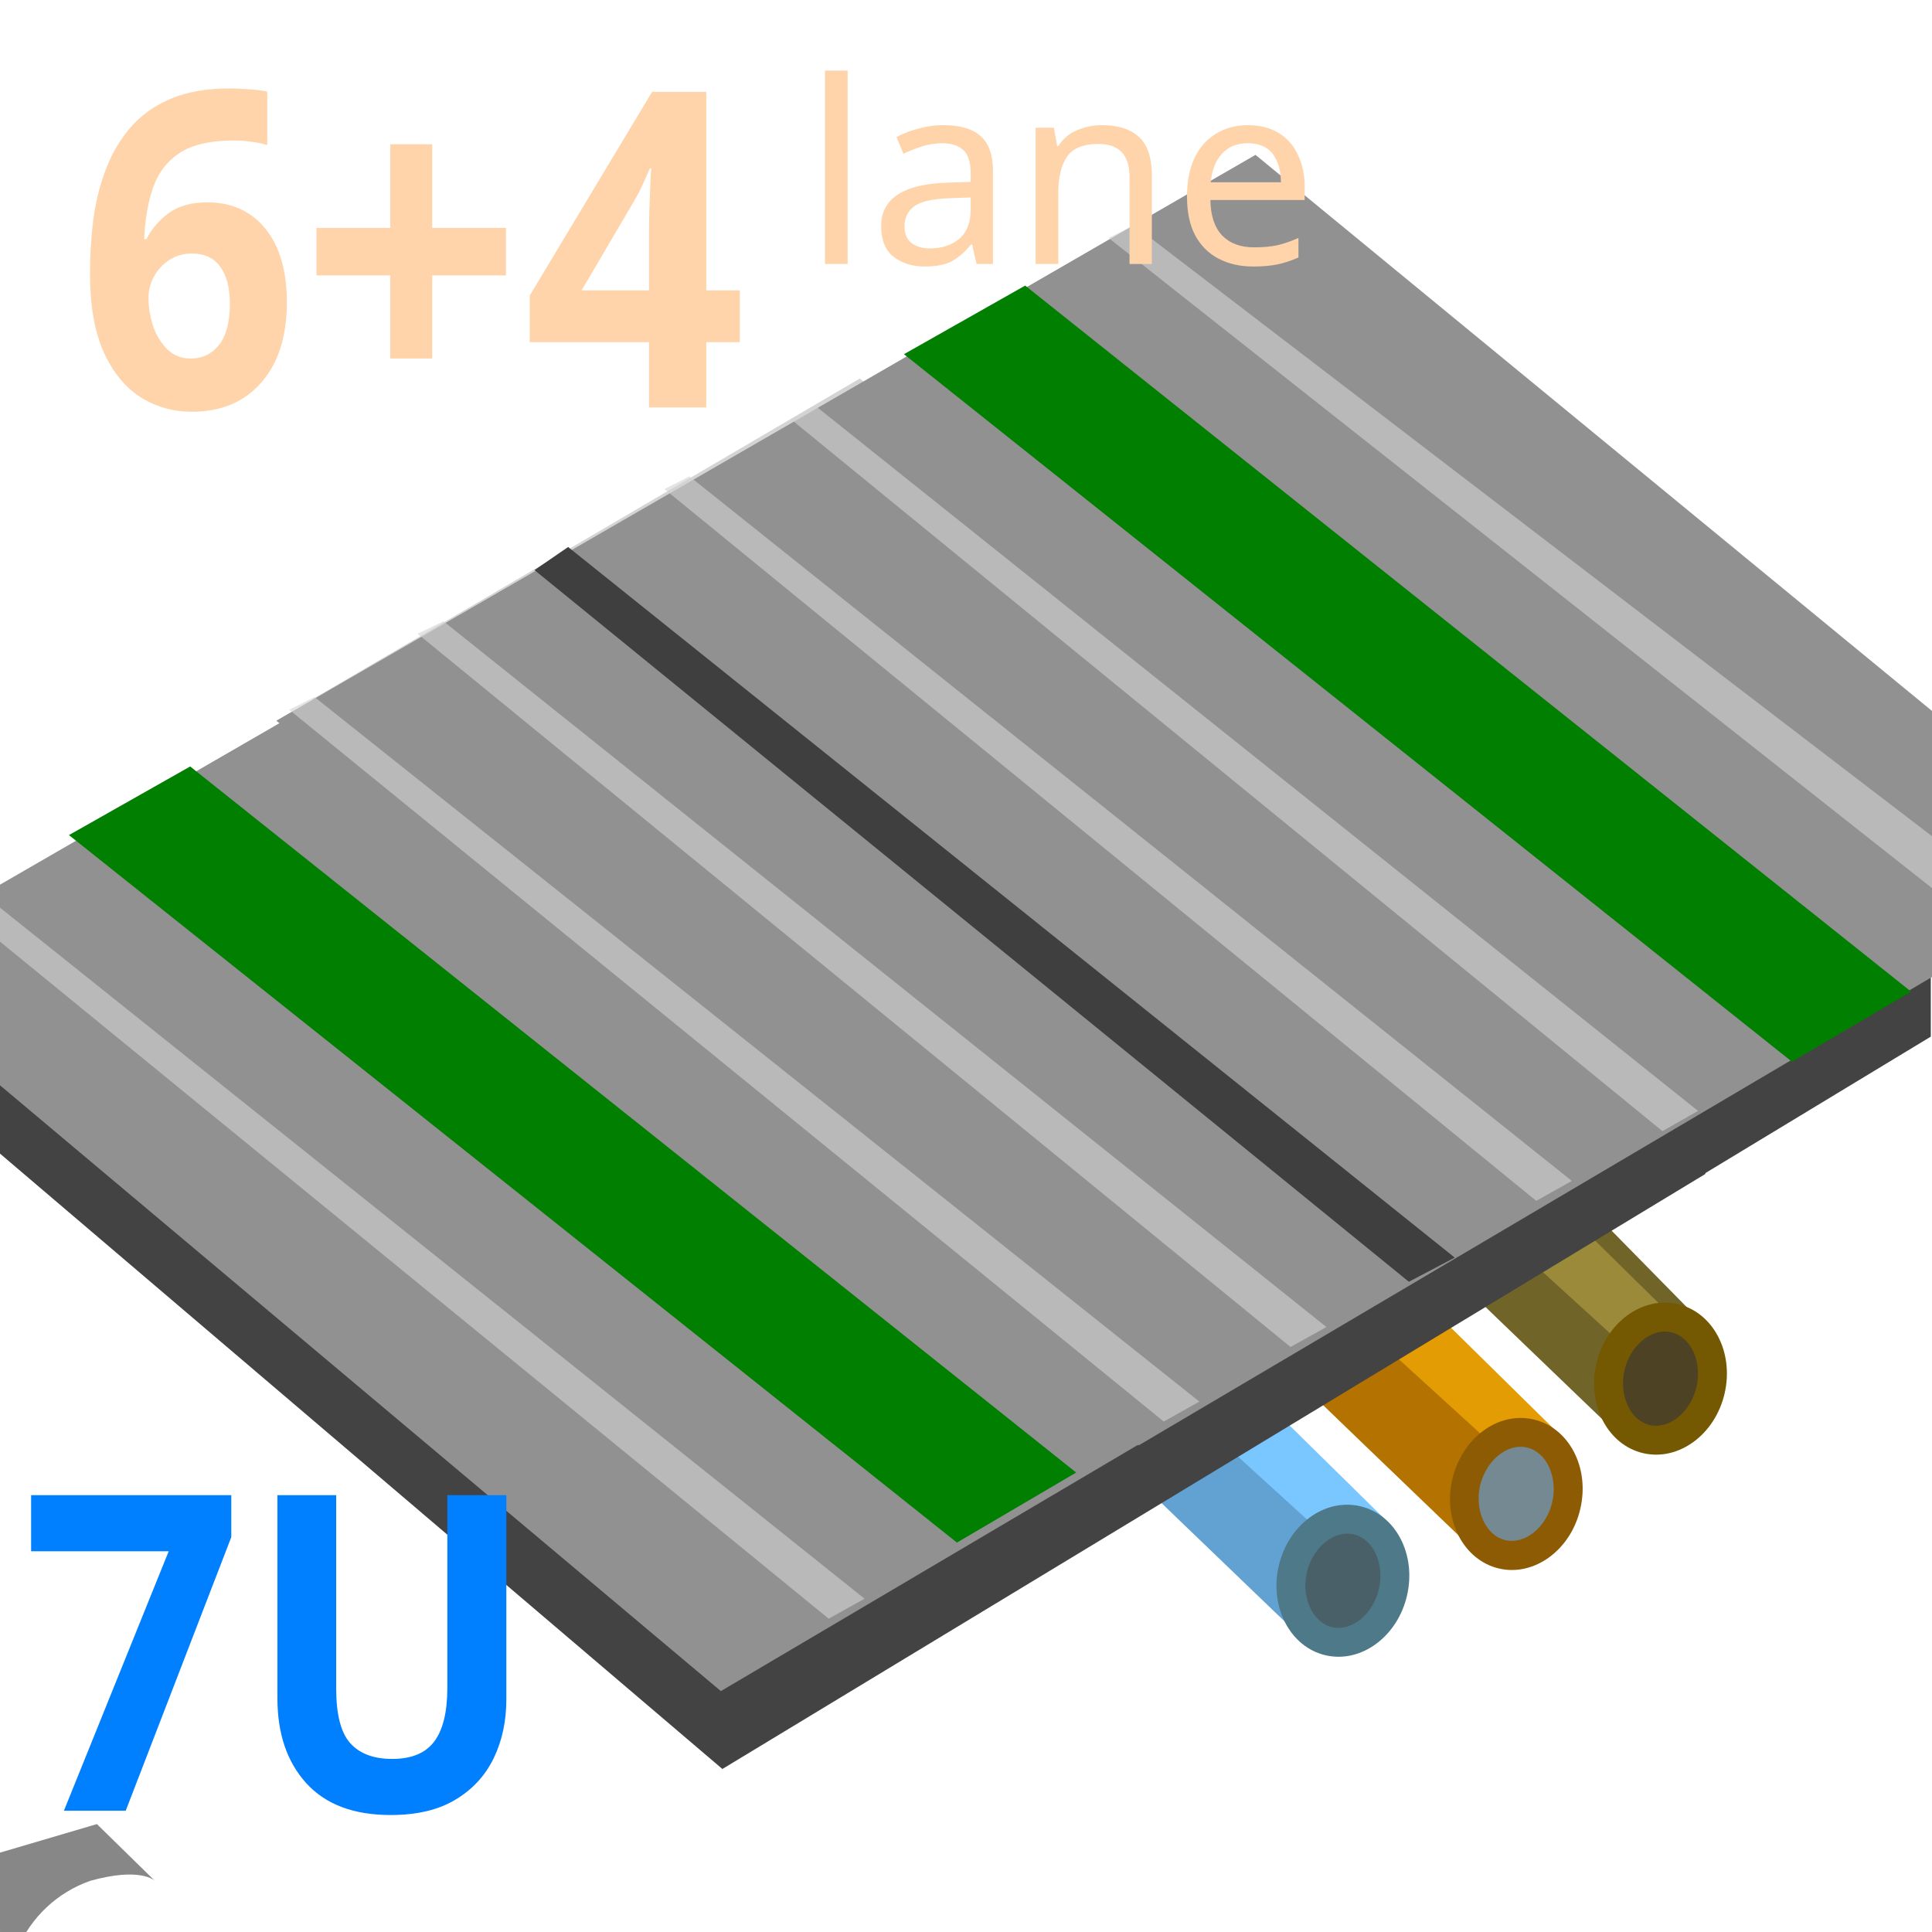
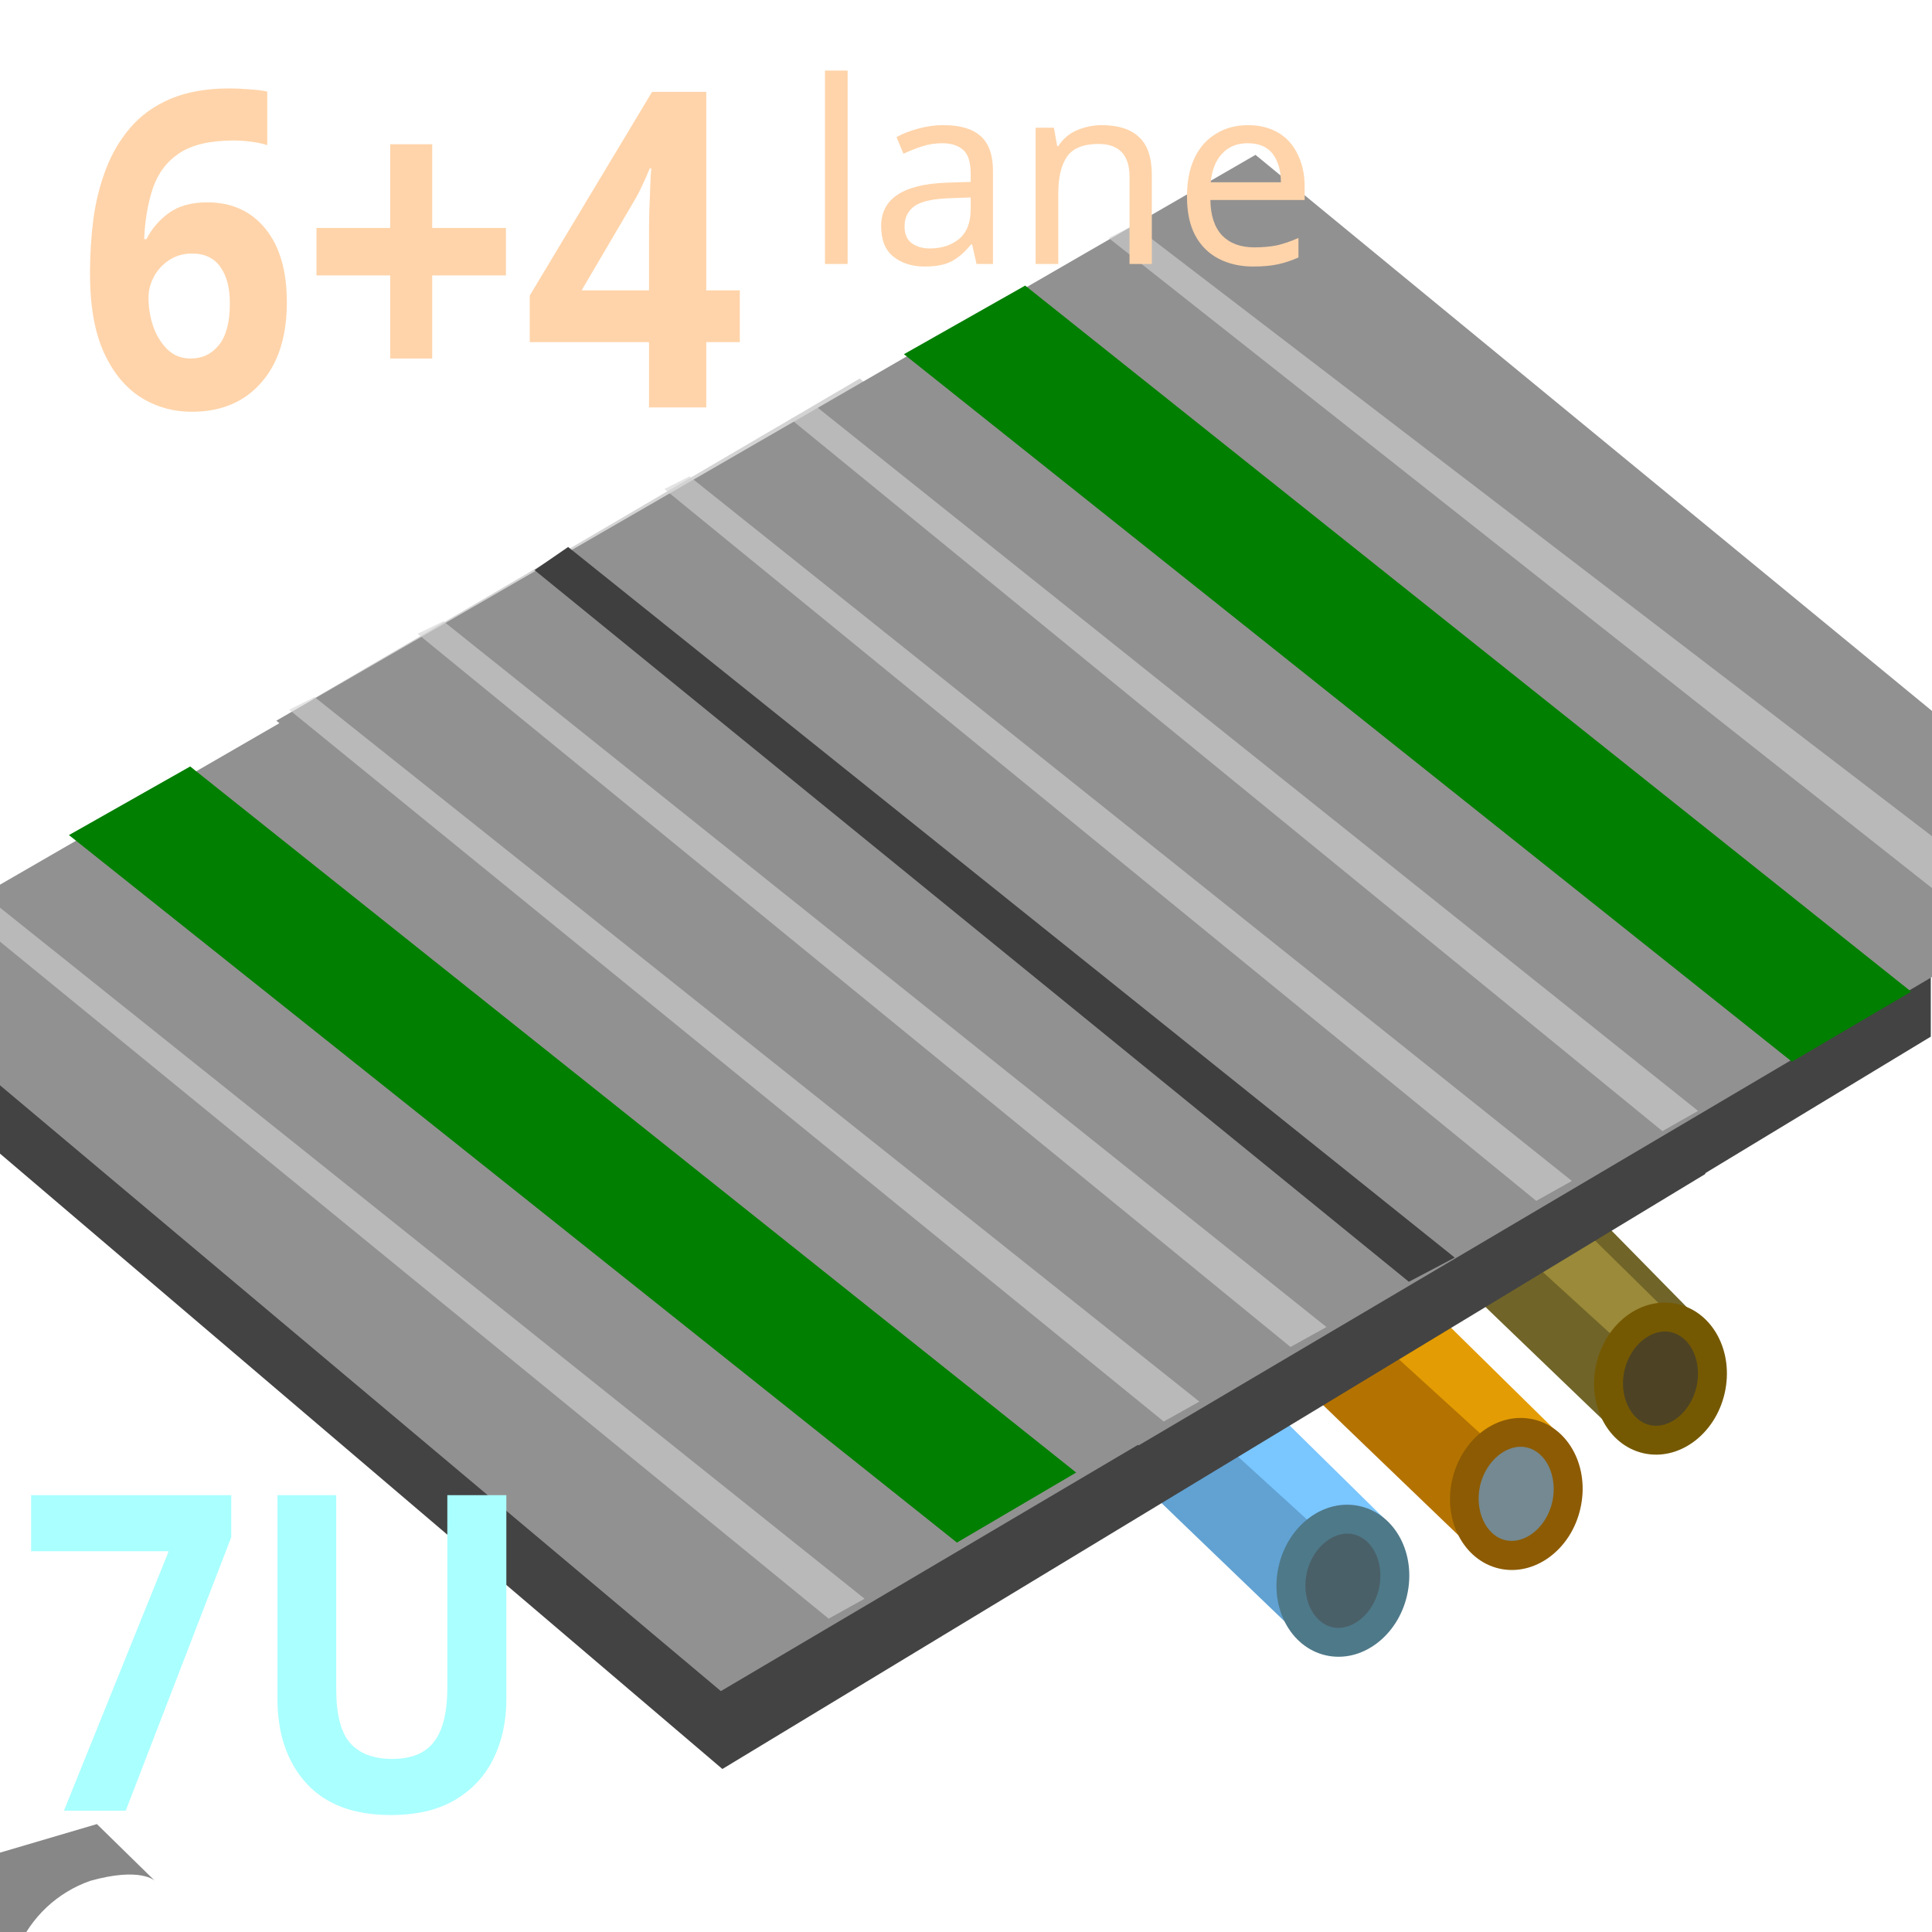
<svg xmlns="http://www.w3.org/2000/svg" width="64" height="64">
  <defs>
    <clipPath id="clip-LargeRoad8lanes">
      <rect height="64" id="svg_1" width="64" />
    </clipPath>undefined</defs>
  <g class="layer">
    <polyline fill="none" id="svg_17" opacity="0.5" points="9.036 5.972 8.862 6.965 8.691 7.861 8.616 8.679 8.469 9.598" stroke-linecap="round" />
-     <text fill="#ffd4aa" font-family="Sans-serif" font-size="24" font-weight="bold" id="svg_18" stroke-width="0" style="cursor: move;" text-anchor="middle" transform="matrix(0.539213 0 0 0.609831 0.963212 -1.20126)" x="23.49" xml:space="preserve" y="24.1">6+4</text>
+     <text fill="#ffd4aa" font-family="Sans-serif" font-size="24" font-weight="bold" id="svg_18" stroke-width="0" text-anchor="middle" transform="matrix(0.539213 0 0 0.609831 0.963212 -1.20126)" x="23.49" xml:space="preserve" y="24.1">6+4</text>
    <g clip-path="url(#clip-LargeRoad8lanes)" id="svg_2">
-       <path d="m56.16,43.59l-7.26,-7.39s-4.13,2.64 -3.84,3.03s8.89,8.62 8.89,8.62l2.2,-4.26z" data-name="Path 2053" fill="#706428" id="svg_3" />
-       <path d="m51.38,47.42l-7.26,-7.39s-4.13,2.64 -3.84,3.03s8.89,8.62 8.89,8.62l2.2,-4.26z" data-name="Path 2201" fill="#b47300" id="svg_4" />
-       <path d="m45.64,50.29l-7.26,-7.39s-4.13,2.64 -3.84,3.03s8.89,8.62 8.89,8.62l2.2,-4.26z" data-name="Path 2205" fill="#61a2d3" id="svg_5" />
-       <path d="m56.39,44.59l-7.49,-7.37s-2.13,0.75 -1.84,1.14s8.18,7.54 8.18,7.54l1.15,-1.32z" data-name="Path 2054" fill="#9a8a39" id="svg_6" />
-       <path d="m51.6,47.46l-7.49,-7.37s-2.13,0.75 -1.84,1.14s8.18,7.54 8.18,7.54l1.15,-1.32z" data-name="Path 2202" fill="#e39c03" id="svg_7" />
-       <path d="m45.87,50.32l-7.49,-7.37s-2.13,0.75 -1.84,1.14s8.18,7.54 8.18,7.54l1.15,-1.32z" data-name="Path 2206" fill="#7ac6ff" id="svg_8" />
+       <path d="m56.16,43.59l-7.26,-7.39s-4.13,2.64 -3.84,3.03s8.89,8.62 8.89,8.62l2.2,-4.26l0.01,0z" data-name="Path 2053" fill="#706428" id="svg_3" />
+       <path d="m51.38,47.42l-7.26,-7.39s-4.13,2.64 -3.84,3.03s8.89,8.62 8.89,8.62l2.2,-4.26l0.01,0z" data-name="Path 2201" fill="#b47300" id="svg_4" />
+       <path d="m45.64,50.29l-7.26,-7.39s-4.13,2.64 -3.84,3.03s8.89,8.62 8.89,8.62l2.2,-4.26l0.01,0z" data-name="Path 2205" fill="#61a2d3" id="svg_5" />
+       <path d="m56.39,44.59l-7.49,-7.37s-2.13,0.75 -1.84,1.14s8.18,7.54 8.18,7.54l1.15,-1.32l0,0.01z" data-name="Path 2054" fill="#9a8a39" id="svg_6" />
+       <path d="m51.6,47.46l-7.49,-7.37s-2.13,0.75 -1.84,1.14s8.18,7.54 8.18,7.54l1.15,-1.32l0,0.01z" data-name="Path 2202" fill="#e39c03" id="svg_7" />
+       <path d="m45.87,50.32l-7.49,-7.37s-2.13,0.75 -1.84,1.14s8.18,7.54 8.18,7.54l1.15,-1.32l0,0.01z" data-name="Path 2206" fill="#7ac6ff" id="svg_8" />
      <path d="m1135.57,-405.46a4.08,4.08 0 0 1 2.41,-2.26c1.68,-0.47 2.14,0 2.14,0l-1.92,-1.88l-5.26,1.55l2.63,2.59z" data-name="Path 2055" fill="rgba(59,59,59,0.61)" id="svg_9" transform="translate(-1134.99 470.025)" />
      <path d="m1135.57,-405.46a4.08,4.08 0 0 1 2.41,-2.26c1.68,-0.47 2.14,0 2.14,0l-1.92,-1.88l-5.26,1.55l2.63,2.59z" data-name="Path 2203" fill="rgba(59,59,59,0.61)" id="svg_10" transform="translate(-1139.99 474.025)" />
      <path d="m1135.57,-405.46a4.08,4.08 0 0 1 2.41,-2.26c1.68,-0.47 2.14,0 2.14,0l-1.92,-1.88l-5.26,1.55l2.63,2.59z" data-name="Path 2207" fill="rgba(59,59,59,0.61)" id="svg_11" transform="translate(-1145.99 477.025)" />
      <g data-name="Path 2200" fill="#4d4324" id="svg_12" transform="matrix(0.931928 0.215153 -0.215153 0.931928 10.1291 -8.38235)">
        <path d="m58.43,46.66c-0.98,0 -1.78,-0.97 -1.78,-2.15c0,-1.19 0.8,-2.15 1.78,-2.15c0.98,0 1.78,0.96 1.78,2.15c0,1.18 -0.8,2.15 -1.78,2.15z" id="svg_13" />
        <path d="m58.43,42.86c-0.69,0 -1.28,0.75 -1.28,1.65c0,0.89 0.59,1.65 1.28,1.65c0.7,0 1.28,-0.76 1.28,-1.65c0,-0.9 -0.58,-1.65 -1.28,-1.65m0,-1c1.26,0 2.28,1.18 2.28,2.65c0,1.46 -1.02,2.65 -2.28,2.65c-1.26,0 -2.28,-1.19 -2.28,-2.65c0,-1.47 1.02,-2.65 2.28,-2.65z" fill="#755902" id="svg_14" />
      </g>
      <g data-name="Path 2204" fill="#748991" id="svg_15">
        <path d="m49.76,51.49c-0.91,-0.21 -1.45,-1.29 -1.2,-2.39c0.26,-1.11 1.21,-1.83 2.12,-1.62c0.91,0.21 1.45,1.28 1.2,2.39c-0.25,1.1 -1.21,1.83 -2.12,1.62z" id="svg_16" />
        <path d="m50.58,47.95c-0.64,-0.15 -1.35,0.42 -1.55,1.26c-0.19,0.83 0.19,1.66 0.84,1.81c0.65,0.15 1.36,-0.43 1.55,-1.26c0.19,-0.84 -0.19,-1.66 -0.84,-1.81m0.22,-0.93c1.17,0.27 1.87,1.59 1.55,2.96c-0.31,1.36 -1.52,2.25 -2.69,1.98c-1.17,-0.27 -1.87,-1.6 -1.55,-2.96c0.32,-1.37 1.52,-2.25 2.69,-1.98z" fill="#8d5b03" id="svg_20" />
      </g>
      <g data-name="Path 2208" fill="#4a6068" id="svg_21" transform="matrix(0.931928 0.215153 -0.215153 0.931928 11.3655 -5.84408)">
        <path d="m47.43,53.66c-0.98,0 -1.78,-0.97 -1.78,-2.15c0,-1.19 0.8,-2.15 1.78,-2.15c0.98,0 1.78,0.96 1.78,2.15c0,1.18 -0.8,2.15 -1.78,2.15z" id="svg_22" />
        <path d="m47.43,49.86c-0.69,0 -1.28,0.75 -1.28,1.65c0,0.89 0.59,1.65 1.28,1.65c0.7,0 1.28,-0.76 1.28,-1.65c0,-0.9 -0.58,-1.65 -1.28,-1.65m0,-1c1.26,0 2.28,1.18 2.28,2.65c0,1.46 -1.02,2.65 -2.28,2.65c-1.26,0 -2.28,-1.19 -2.28,-2.65c0,-1.47 1.02,-2.65 2.28,-2.65z" fill="#4e7989" id="svg_23" />
      </g>
      <path d="m1196.46,-1060.81l10.82,-6.4l-10.82,6.4z" data-name="Path 2191" fill="gray" id="svg_24" transform="translate(-1201.93 1152.9)" />
-       <path d="m2.98,29.84l28.42,24.21l32.56,-19.71l0,-2.35l-60.97,-4.62l0,2.48z" data-name="Path 2186" fill="#434343" id="svg_25" />
-       <path d="m10.35,23.16l23,26.95l24.04,-14.14l-28.91,-23.43l-18.12,10.62z" data-name="Path 2190" fill="#d4d4d4" id="svg_26" />
-       <path d="m-4.49,34.39l28.42,24.21l32.56,-19.71l0,-2.35l-60.97,-4.62l0,2.48z" data-name="Path 2186" fill="#434343" id="svg_27" />
-       <path d="m-4.69,32.01l28.57,24.01l32.52,-19.2l-28.65,-23.55l-32.43,18.74z" data-name="Path 2192" fill="#929191" id="svg_28" transform="matrix(1 0 0 1 0 0)" />
-       <path d="m9.15,23.87l28.57,24.01l32.52,-19.2l-28.65,-23.55l-32.43,18.74z" data-name="Path 2192" fill="#929191" id="svg_29" />
+       <path d="m2.98,29.84l28.42,24.21l32.56,-19.71l0,-2.35l-60.97,-4.62l0,2.48l-0.01,-0.01z" data-name="Path 2186" fill="#434343" id="svg_25" />
+       <path d="m10.35,23.16l23,26.95l24.04,-14.14l-28.91,-23.43l-18.12,10.62l-0.01,0z" data-name="Path 2190" fill="#d4d4d4" id="svg_26" />
+       <path d="m-4.49,34.39l28.42,24.21l32.56,-19.71l0,-2.35l-60.97,-4.62l0,2.48l-0.01,-0.01z" data-name="Path 2186" fill="#434343" id="svg_27" />
+       <path d="m-4.69,32.01l28.57,24.01l32.52,-19.2l-28.65,-23.55l-32.43,18.74l-0.01,0z" data-name="Path 2192" fill="#929191" id="svg_28" transform="matrix(1 0 0 1 0 0)" />
+       <path d="m9.15,23.87l28.57,24.01l32.52,-19.2l-28.65,-23.55l-32.43,18.74l-0.01,0z" data-name="Path 2192" fill="#929191" id="svg_29" />
      <path d="m46.88,41.87l10.82,-6.4l-10.82,6.4z" data-name="Path 2191" fill="gray" id="svg_30" />
      <path d="m9.58,23.51l28.97,23.58l1.18,-0.66l-29.31,-23.34l-0.84,0.42z" data-name="Path 2287" fill="rgba(212,212,212,0.61)" id="svg_32" />
-       <path d="m17.7,18.88l28.97,23.58l1.52,-0.8l-29.37,-23.54l-1.12,0.77z" data-name="Path 2294" fill="#3f3f3f" id="svg_33" />
-       <path d="m13.84,21l28.91,23.62l1.19,-0.66l-29.25,-23.38l-0.85,0.41z" data-name="Path 2288" fill="rgba(212,212,212,0.61)" id="svg_34" />
+       <path d="m17.7,18.88l28.97,23.58l1.52,-0.8l-29.37,-23.54l-1.12,0.77l0,-0.01z" data-name="Path 2294" fill="#3f3f3f" id="svg_33" />
+       <path d="m13.84,21l28.91,23.62l1.19,-0.66l-29.25,-23.38l-0.85,0.41l0,0.01z" data-name="Path 2288" fill="rgba(212,212,212,0.61)" id="svg_34" />
      <path d="m22.01,16.2l28.88,23.58l1.18,-0.66l-29.23,-23.34l-0.83,0.42z" data-name="Path 2289" fill="rgba(212,212,212,0.61)" id="svg_36" />
      <path d="m26.19,13.88l28.88,23.59l1.18,-0.67l-29.22,-23.34l-0.84,0.42z" data-name="Path 2300" fill="rgba(212,212,212,0.61)" id="svg_37" />
-       <path d="m2.28,27.66l29.42,23.44l3.95,-2.32l-29.35,-23.39l-4.01,2.27z" data-name="Path 2281" fill="#007f00" id="svg_40" transform="matrix(1 0 0 1 0 0)" />
-       <path d="m-1.46,30l28.91,23.62l1.19,-0.66l-29.25,-23.38l-0.85,0.41z" data-name="Path 2288" fill="rgba(212,212,212,0.61)" id="svg_42" transform="matrix(1 0 0 1 0 0)" />
-       <path d="m36.72,7.88l29.51,23.3l1.18,-0.87l-29.85,-22.85l-0.83,0.42z" data-name="Path 2301" fill="rgba(212,212,212,0.61)" id="svg_44" />
-       <path d="m29.94,11.73l29.42,23.44l3.95,-2.32l-29.35,-23.39l-4.01,2.27z" data-name="Path 2281" fill="#007f00" id="svg_64" transform="matrix(1 0 0 1 0 0)" />
+       <path d="m2.28,27.66l29.42,23.44l3.95,-2.32l-29.35,-23.39l-4.01,2.27l-0.01,0z" data-name="Path 2281" fill="#007f00" id="svg_40" transform="matrix(1 0 0 1 0 0)" />
+       <path d="m-1.46,30l28.91,23.62l1.19,-0.66l-29.25,-23.38l-0.85,0.41l0,0.01z" data-name="Path 2288" fill="rgba(212,212,212,0.61)" id="svg_42" transform="matrix(1 0 0 1 0 0)" />
+       <path d="m36.72,7.88l29.51,23.3l1.18,-0.87l-29.85,-22.85l-0.83,0.42l-0.01,0z" data-name="Path 2301" fill="rgba(212,212,212,0.61)" id="svg_44" />
+       <path d="m29.94,11.73l29.42,23.44l3.95,-2.32l-29.35,-23.39l-4.01,2.27l-0.01,0z" data-name="Path 2281" fill="#007f00" id="svg_64" transform="matrix(1 0 0 1 0 0)" />
    </g>
    <text fill="#ffd4aa" font-family="Sans-serif" font-size="11" font-weight="normal" id="svg_19" stroke-width="0" text-anchor="middle" transform="matrix(1 0 0 1 0 0) matrix(0.774676 0 0 0.766501 3.36502 -0.988836)" x="41" xml:space="preserve" y="12.7">lane</text>
-     <text fill="#007fff" font-family="Sans-serif" font-size="24" font-weight="bold" id="svg_35" stroke-width="0" text-anchor="middle" transform="matrix(1 0 0 1 0 0) matrix(0.539213 0 0 0.609831 0.963212 -1.20126)" x="15.42" xml:space="preserve" y="100.33">7U</text>
+     <text fill="#aaffff" font-family="Sans-serif" font-size="24" font-weight="bold" id="svg_35" stroke-width="0" text-anchor="middle" transform="matrix(0.539213 0 0 0.609831 0.963212 -1.20126)" x="15.42" xml:space="preserve" y="100.33">7U</text>
  </g>
</svg>
